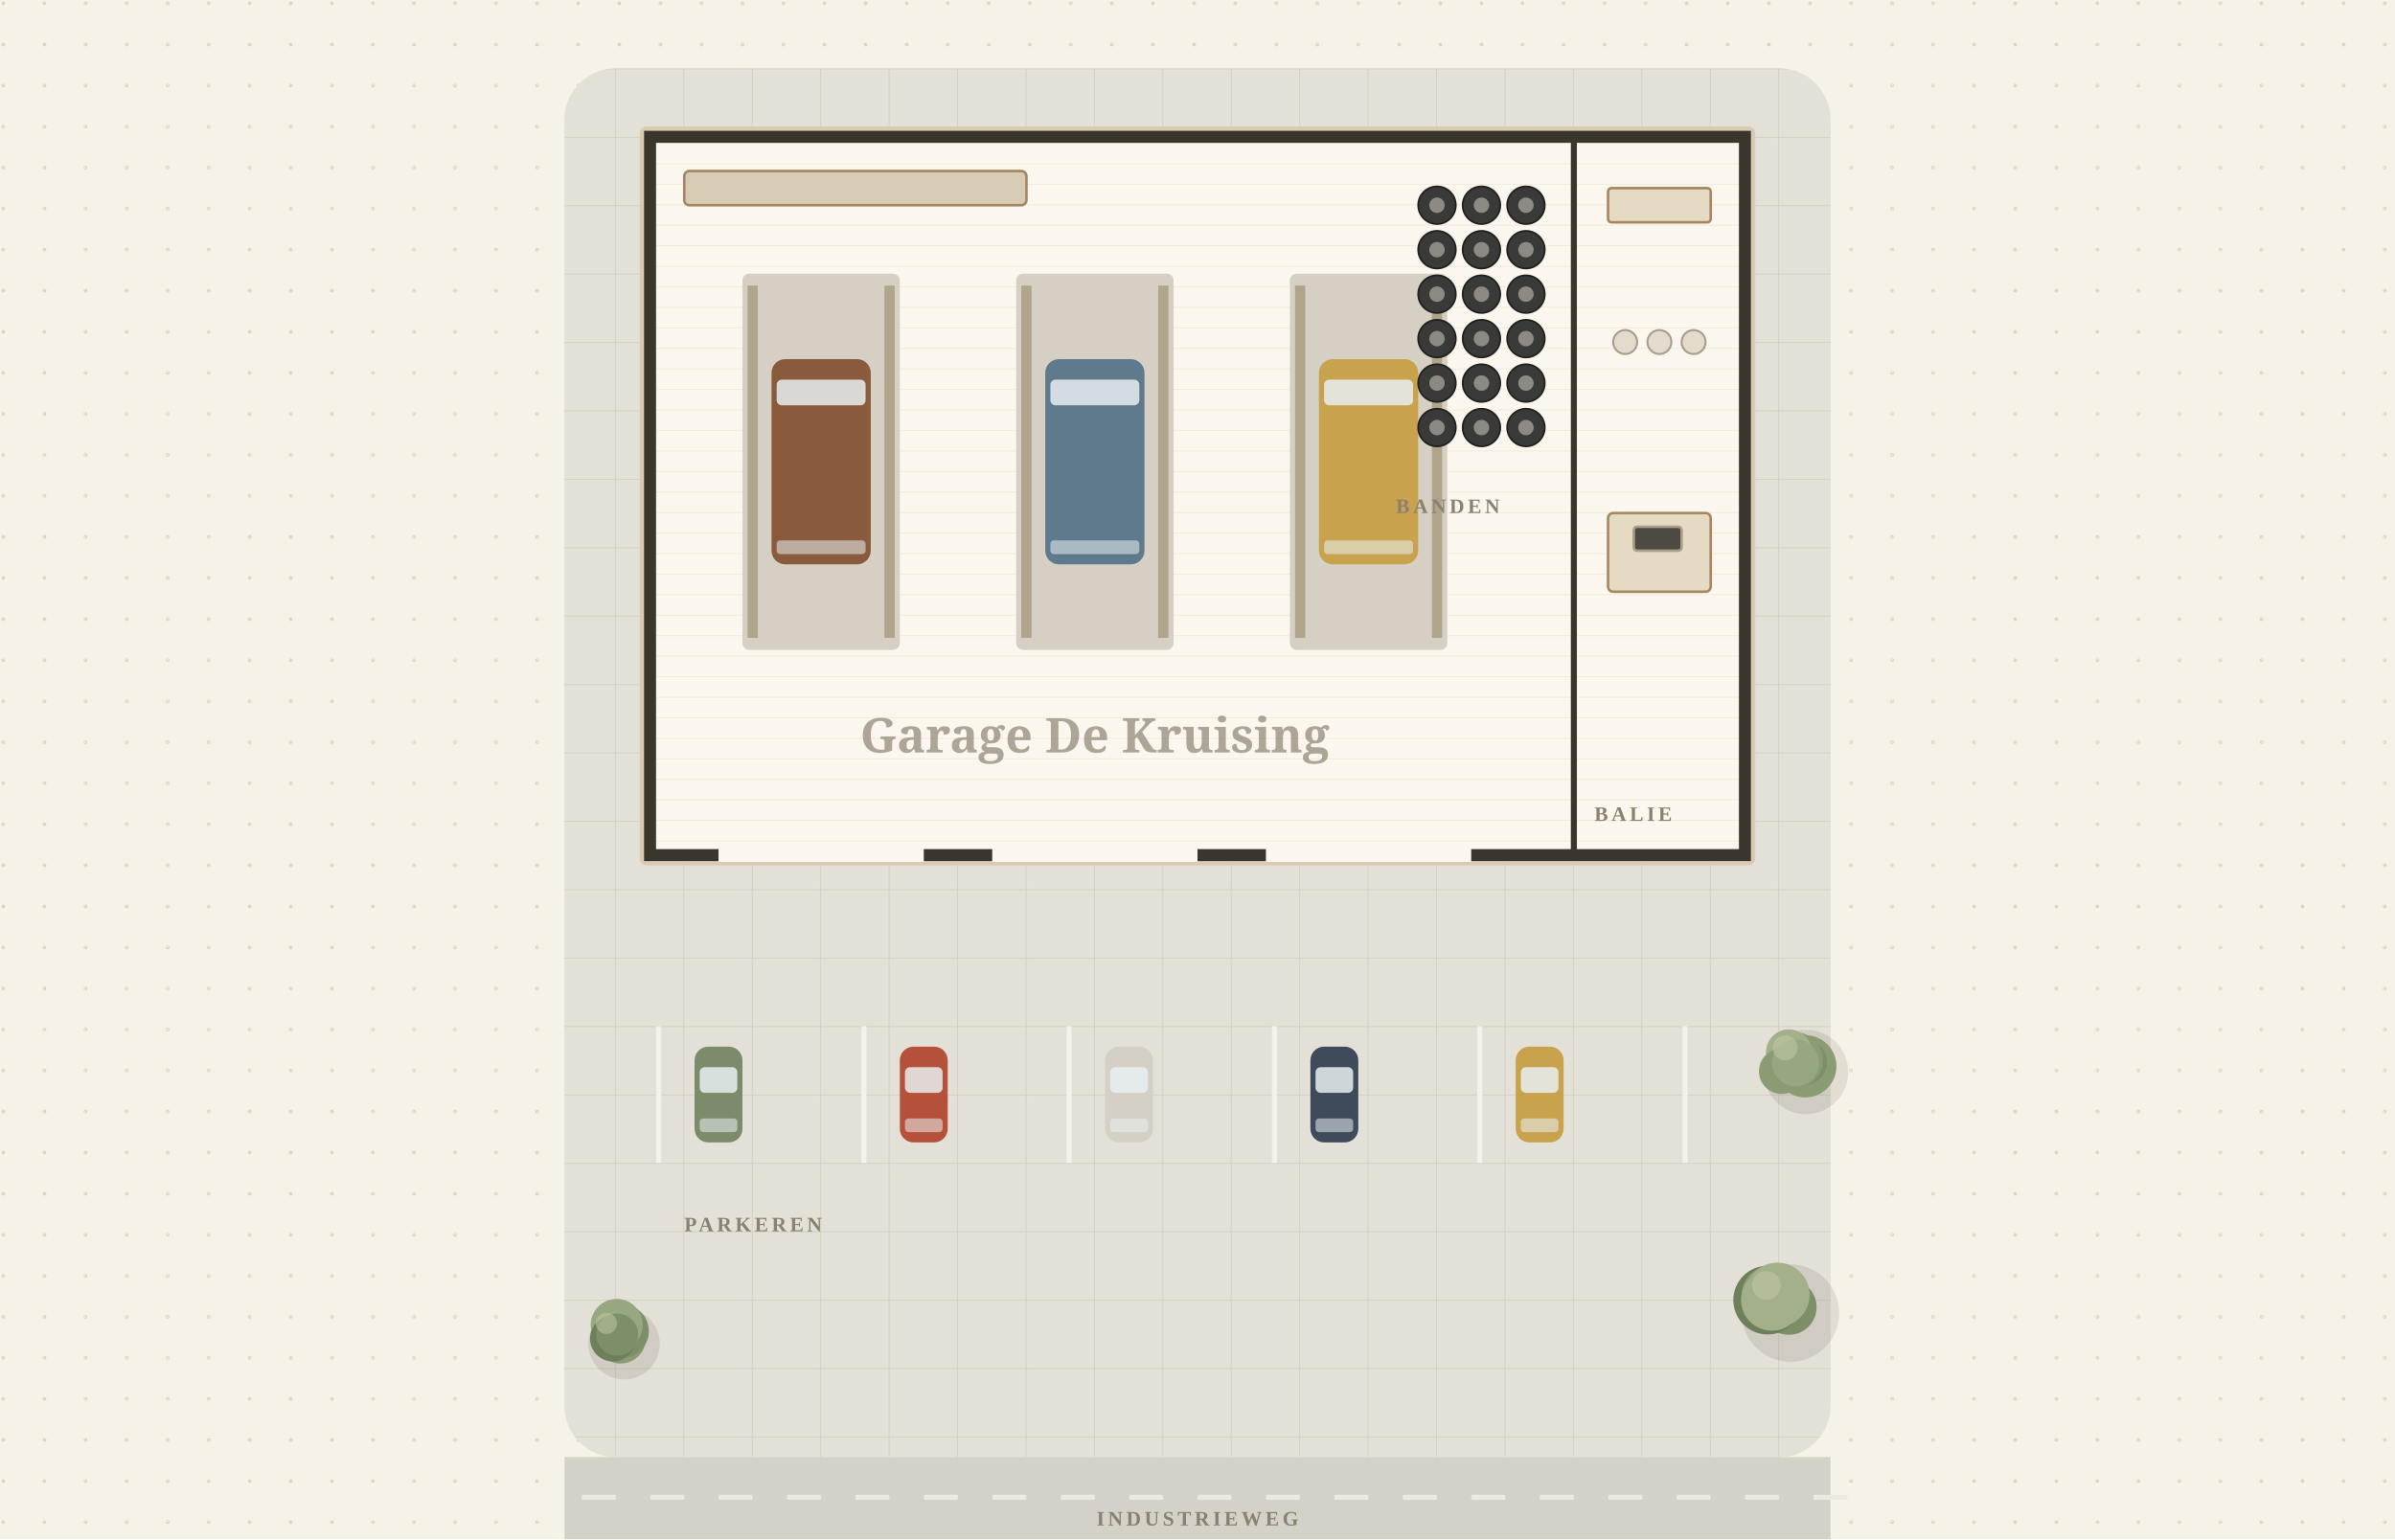
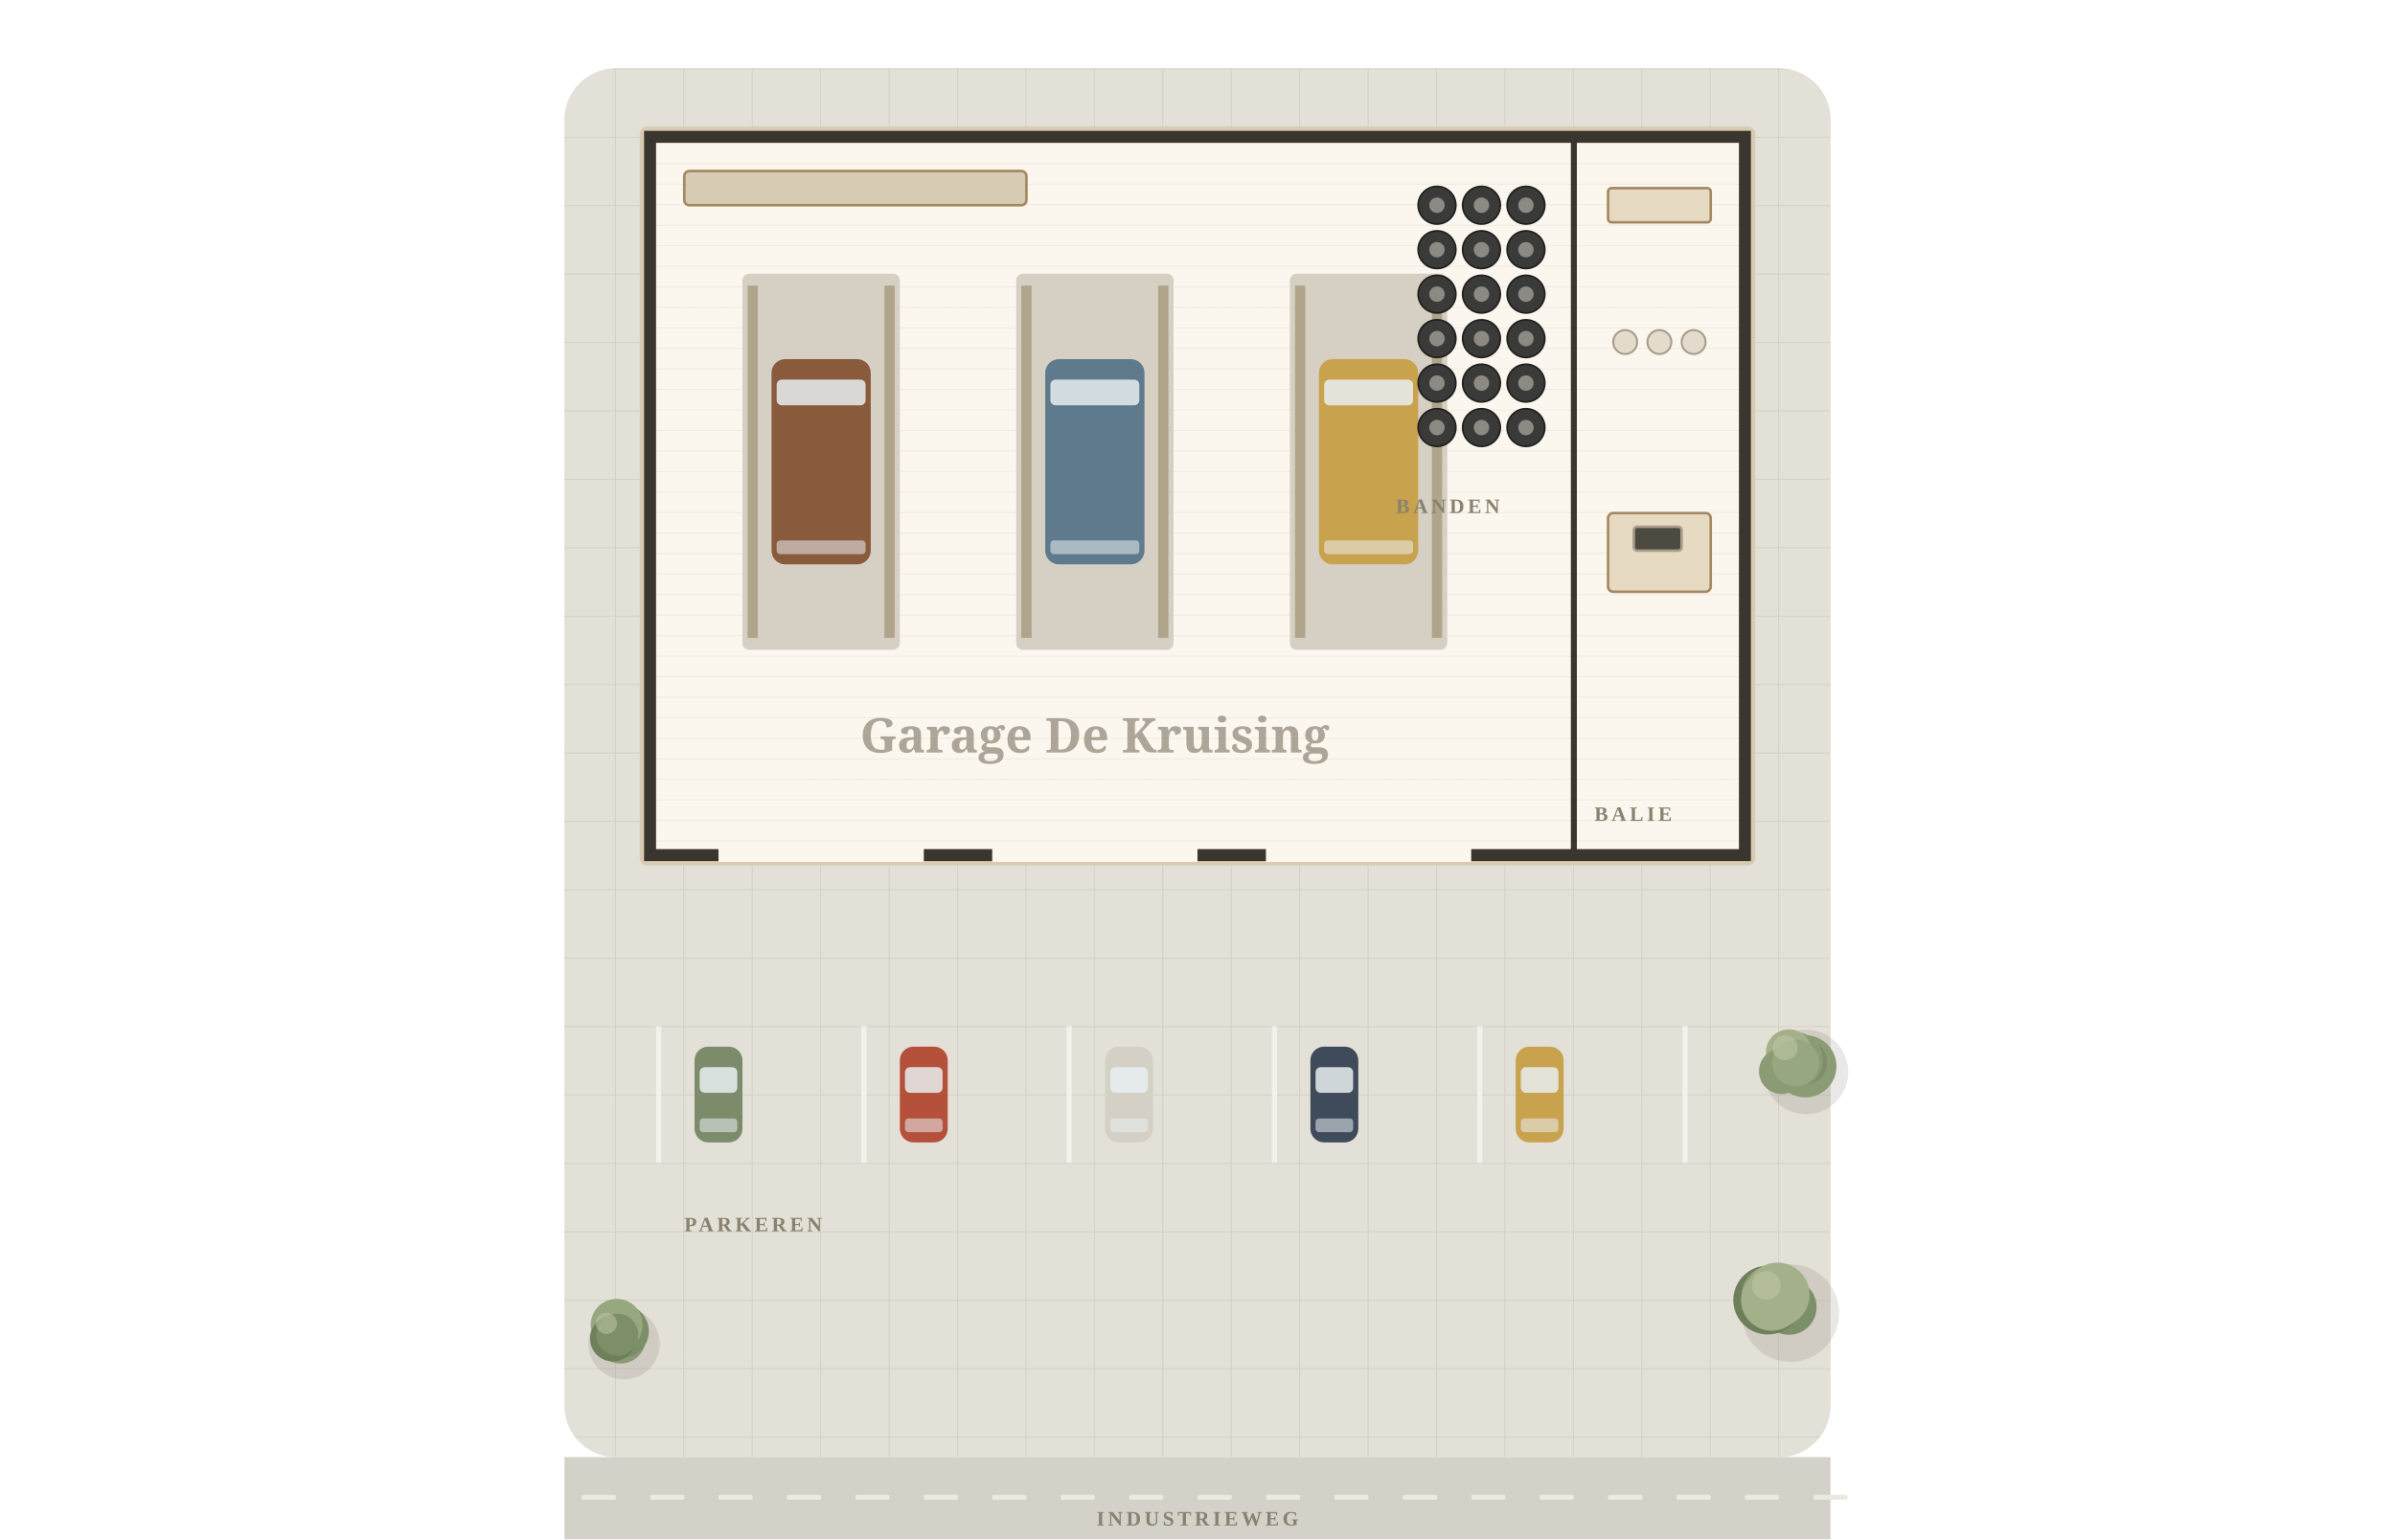
<svg xmlns="http://www.w3.org/2000/svg" viewBox="0 0 1400 900" font-family="Source Sans 3, Arial, sans-serif">
  <defs>
    <pattern id="dots" width="24" height="24" patternUnits="userSpaceOnUse">
      <circle cx="2" cy="2" r="1.1" fill="#ddd3c1" />
    </pattern>
    <pattern id="vloer" width="12" height="12" patternUnits="userSpaceOnUse">
      <rect width="12" height="12" fill="#fbf7ef" />
      <path d="M0 12H12" stroke="#f0e9dc" />
    </pattern>
    <pattern id="hout" width="40" height="10" patternUnits="userSpaceOnUse">
      <rect width="40" height="10" fill="#efe2cc" />
      <path d="M0 10H40M20 0V10" stroke="#e3d3b8" />
    </pattern>
    <pattern id="tegel" width="14" height="14" patternUnits="userSpaceOnUse">
      <rect width="14" height="14" fill="#e8dfd0" />
      <path d="M0 0H14V14" fill="none" stroke="#d8ccb8" />
    </pattern>
    <pattern id="beton" width="40" height="40" patternUnits="userSpaceOnUse">
      <rect width="40" height="40" fill="#e3e0d8" />
      <path d="M0 0H40V40" fill="none" stroke="#d3cfc4" />
    </pattern>
    <pattern id="grind" width="10" height="10" patternUnits="userSpaceOnUse">
      <rect width="10" height="10" fill="#e6dccb" />
      <circle cx="3" cy="3" r="1" fill="#d4c7b0" />
      <circle cx="8" cy="7" r=".9" fill="#d9cdb8" />
    </pattern>
    <pattern id="pannen" width="16" height="12" patternUnits="userSpaceOnUse">
      <rect width="16" height="12" fill="#b9694a" />
      <path d="M0 12a8 6 0 0 1 16 0" fill="#c87a58" />
      <path d="M0 12H16" stroke="#9d5639" stroke-width="1" />
    </pattern>
    <pattern id="gras" width="20" height="20" patternUnits="userSpaceOnUse">
      <rect width="20" height="20" fill="#cdd8ad" />
      <path d="M0 20L20 0" stroke="#c3cfa2" stroke-width="2" />
    </pattern>
    <pattern id="arcering" width="8" height="8" patternUnits="userSpaceOnUse" patternTransform="rotate(45)">
      <rect width="8" height="8" fill="#efe6d6" />
      <path d="M0 0V8" stroke="#d9c7a6" stroke-width="2" />
    </pattern>
    <pattern id="vers" width="10" height="10" patternUnits="userSpaceOnUse" patternTransform="rotate(45)">
      <rect width="10" height="10" fill="#f1ead9" />
      <path d="M0 0V10" stroke="#e2cfa6" stroke-width="3" />
    </pattern>
  </defs>
-   <rect width="1400" height="900" fill="#f7f2e8" />
-   <rect width="1400" height="900" fill="url(#dots)" />
  <rect x="330" y="40" width="740" height="812" rx="30" fill="#e6e3d6" />
  <rect x="330" y="40" width="740" height="812" rx="30" fill="url(#beton)" />
  <rect x="330" y="852" width="740" height="48" rx="0" fill="#d3d1c8" />
  <rect x="340" y="874" width="20" height="3" rx="1" fill="#ece9e0" />
  <rect x="380" y="874" width="20" height="3" rx="1" fill="#ece9e0" />
  <rect x="420" y="874" width="20" height="3" rx="1" fill="#ece9e0" />
  <rect x="460" y="874" width="20" height="3" rx="1" fill="#ece9e0" />
  <rect x="500" y="874" width="20" height="3" rx="1" fill="#ece9e0" />
  <rect x="540" y="874" width="20" height="3" rx="1" fill="#ece9e0" />
  <rect x="580" y="874" width="20" height="3" rx="1" fill="#ece9e0" />
  <rect x="620" y="874" width="20" height="3" rx="1" fill="#ece9e0" />
  <rect x="660" y="874" width="20" height="3" rx="1" fill="#ece9e0" />
  <rect x="700" y="874" width="20" height="3" rx="1" fill="#ece9e0" />
  <rect x="740" y="874" width="20" height="3" rx="1" fill="#ece9e0" />
  <rect x="780" y="874" width="20" height="3" rx="1" fill="#ece9e0" />
  <rect x="820" y="874" width="20" height="3" rx="1" fill="#ece9e0" />
  <rect x="860" y="874" width="20" height="3" rx="1" fill="#ece9e0" />
  <rect x="900" y="874" width="20" height="3" rx="1" fill="#ece9e0" />
  <rect x="940" y="874" width="20" height="3" rx="1" fill="#ece9e0" />
  <rect x="980" y="874" width="20" height="3" rx="1" fill="#ece9e0" />
  <rect x="1020" y="874" width="20" height="3" rx="1" fill="#ece9e0" />
  <rect x="1060" y="874" width="20" height="3" rx="1" fill="#ece9e0" />
  <text x="700" y="892" font-size="12" fill="#8a826f" text-anchor="middle" font-weight="600" letter-spacing="2">INDUSTRIEWEG</text>
  <rect x="374" y="74" width="652" height="432" rx="4" fill="#d9cbb2" />
  <rect x="380" y="80" width="640" height="420" rx="0" fill="url(#vloer)" />
  <rect x="380" y="80" width="640" height="420" fill="none" stroke="#3a352d" stroke-width="7" />
  <rect x="420" y="496" width="120" height="8" rx="0" fill="#fbf7ef" />
  <rect x="580" y="496" width="120" height="8" rx="0" fill="#fbf7ef" />
  <rect x="740" y="496" width="120" height="8" rx="0" fill="#fbf7ef" />
  <rect x="434" y="160" width="92" height="220" rx="4" fill="#d5d0c3" />
  <path d="M440 170L440 370" stroke="#b0a48b" stroke-width="6" stroke-linecap="square" />
  <path d="M520 170L520 370" stroke="#b0a48b" stroke-width="6" stroke-linecap="square" />
  <g transform="translate(480 270) rotate(0)">
    <rect x="-29.0" y="-60.0" width="58" height="120" rx="8" fill="#8a5a3c" />
    <rect x="-26.0" y="-48.0" width="52" height="15" rx="3" fill="#e7eef0" opacity=".85" />
    <rect x="-26.0" y="46.0" width="52" height="8" rx="2" fill="#e7eef0" opacity=".55" />
  </g>
  <rect x="594" y="160" width="92" height="220" rx="4" fill="#d5d0c3" />
  <path d="M600 170L600 370" stroke="#b0a48b" stroke-width="6" stroke-linecap="square" />
  <path d="M680 170L680 370" stroke="#b0a48b" stroke-width="6" stroke-linecap="square" />
  <g transform="translate(640 270) rotate(0)">
    <rect x="-29.0" y="-60.0" width="58" height="120" rx="8" fill="#5f7a8c" />
    <rect x="-26.0" y="-48.0" width="52" height="15" rx="3" fill="#e7eef0" opacity=".85" />
    <rect x="-26.0" y="46.0" width="52" height="8" rx="2" fill="#e7eef0" opacity=".55" />
  </g>
  <rect x="754" y="160" width="92" height="220" rx="4" fill="#d5d0c3" />
  <path d="M760 170L760 370" stroke="#b0a48b" stroke-width="6" stroke-linecap="square" />
  <path d="M840 170L840 370" stroke="#b0a48b" stroke-width="6" stroke-linecap="square" />
  <g transform="translate(800 270) rotate(0)">
    <rect x="-29.0" y="-60.0" width="58" height="120" rx="8" fill="#c9a24d" />
    <rect x="-26.0" y="-48.0" width="52" height="15" rx="3" fill="#e7eef0" opacity=".85" />
    <rect x="-26.0" y="46.0" width="52" height="8" rx="2" fill="#e7eef0" opacity=".55" />
  </g>
  <path d="M920 80L920 500" stroke="#3a352d" stroke-width="3.5" stroke-linecap="square" />
  <rect x="940" y="110" width="60" height="20" rx="2" fill="#e7dac2" stroke="#a48862" stroke-width="1.5" />
  <circle cx="950" cy="200" r="7" fill="#e3dccd" stroke="#a99e8c" stroke-width="1.2" />
  <circle cx="970" cy="200" r="7" fill="#e3dccd" stroke="#a99e8c" stroke-width="1.2" />
  <circle cx="990" cy="200" r="7" fill="#e3dccd" stroke="#a99e8c" stroke-width="1.2" />
  <rect x="940" y="300" width="60" height="46" rx="3" fill="#e7dac2" stroke="#a48862" stroke-width="1.5" />
  <rect x="955" y="308" width="28" height="14" rx="2" fill="#4d4a42" stroke="#a99e8c" stroke-width="1.5" />
  <text x="932" y="480" font-size="12" fill="#8a826f" text-anchor="start" font-weight="600" letter-spacing="2">BALIE</text>
  <rect x="400" y="100" width="200" height="20" rx="3" fill="#d8cbb4" stroke="#a48862" stroke-width="1.5" />
  <circle cx="840" cy="120" r="11" fill="#3a3a38" stroke="#1f1f1e" stroke-width="1" />
  <circle cx="840" cy="120" r="4.5" fill="#8d8a84" stroke="none" stroke-width="0" />
  <circle cx="866" cy="120" r="11" fill="#3a3a38" stroke="#1f1f1e" stroke-width="1" />
  <circle cx="866" cy="120" r="4.5" fill="#8d8a84" stroke="none" stroke-width="0" />
  <circle cx="892" cy="120" r="11" fill="#3a3a38" stroke="#1f1f1e" stroke-width="1" />
  <circle cx="892" cy="120" r="4.5" fill="#8d8a84" stroke="none" stroke-width="0" />
  <circle cx="840" cy="146" r="11" fill="#3a3a38" stroke="#1f1f1e" stroke-width="1" />
  <circle cx="840" cy="146" r="4.5" fill="#8d8a84" stroke="none" stroke-width="0" />
  <circle cx="866" cy="146" r="11" fill="#3a3a38" stroke="#1f1f1e" stroke-width="1" />
  <circle cx="866" cy="146" r="4.5" fill="#8d8a84" stroke="none" stroke-width="0" />
  <circle cx="892" cy="146" r="11" fill="#3a3a38" stroke="#1f1f1e" stroke-width="1" />
  <circle cx="892" cy="146" r="4.5" fill="#8d8a84" stroke="none" stroke-width="0" />
  <circle cx="840" cy="172" r="11" fill="#3a3a38" stroke="#1f1f1e" stroke-width="1" />
  <circle cx="840" cy="172" r="4.5" fill="#8d8a84" stroke="none" stroke-width="0" />
  <circle cx="866" cy="172" r="11" fill="#3a3a38" stroke="#1f1f1e" stroke-width="1" />
  <circle cx="866" cy="172" r="4.5" fill="#8d8a84" stroke="none" stroke-width="0" />
  <circle cx="892" cy="172" r="11" fill="#3a3a38" stroke="#1f1f1e" stroke-width="1" />
  <circle cx="892" cy="172" r="4.5" fill="#8d8a84" stroke="none" stroke-width="0" />
  <circle cx="840" cy="198" r="11" fill="#3a3a38" stroke="#1f1f1e" stroke-width="1" />
  <circle cx="840" cy="198" r="4.5" fill="#8d8a84" stroke="none" stroke-width="0" />
  <circle cx="866" cy="198" r="11" fill="#3a3a38" stroke="#1f1f1e" stroke-width="1" />
  <circle cx="866" cy="198" r="4.5" fill="#8d8a84" stroke="none" stroke-width="0" />
  <circle cx="892" cy="198" r="11" fill="#3a3a38" stroke="#1f1f1e" stroke-width="1" />
  <circle cx="892" cy="198" r="4.5" fill="#8d8a84" stroke="none" stroke-width="0" />
  <circle cx="840" cy="224" r="11" fill="#3a3a38" stroke="#1f1f1e" stroke-width="1" />
  <circle cx="840" cy="224" r="4.5" fill="#8d8a84" stroke="none" stroke-width="0" />
  <circle cx="866" cy="224" r="11" fill="#3a3a38" stroke="#1f1f1e" stroke-width="1" />
  <circle cx="866" cy="224" r="4.5" fill="#8d8a84" stroke="none" stroke-width="0" />
  <circle cx="892" cy="224" r="11" fill="#3a3a38" stroke="#1f1f1e" stroke-width="1" />
  <circle cx="892" cy="224" r="4.5" fill="#8d8a84" stroke="none" stroke-width="0" />
  <circle cx="840" cy="250" r="11" fill="#3a3a38" stroke="#1f1f1e" stroke-width="1" />
  <circle cx="840" cy="250" r="4.5" fill="#8d8a84" stroke="none" stroke-width="0" />
  <circle cx="866" cy="250" r="11" fill="#3a3a38" stroke="#1f1f1e" stroke-width="1" />
  <circle cx="866" cy="250" r="4.5" fill="#8d8a84" stroke="none" stroke-width="0" />
  <circle cx="892" cy="250" r="11" fill="#3a3a38" stroke="#1f1f1e" stroke-width="1" />
  <circle cx="892" cy="250" r="4.5" fill="#8d8a84" stroke="none" stroke-width="0" />
  <text x="816" y="300" font-size="12" fill="#8a826f" text-anchor="start" font-weight="600" letter-spacing="2">BANDEN</text>
  <text x="640" y="440" text-anchor="middle" font-family="Cormorant Garamond, Georgia, serif" font-size="28" font-weight="600" fill="#6d6250" opacity=".55">Garage De Kruising</text>
  <g transform="translate(420 640) rotate(0)">
    <rect x="-14.0" y="-28.0" width="28" height="56" rx="8" fill="#7c8b6a" />
    <rect x="-11.0" y="-16.0" width="22" height="15" rx="3" fill="#e7eef0" opacity=".85" />
    <rect x="-11.0" y="14.0" width="22" height="8" rx="2" fill="#e7eef0" opacity=".55" />
  </g>
  <g transform="translate(540 640) rotate(0)">
    <rect x="-14.0" y="-28.0" width="28" height="56" rx="8" fill="#b5513a" />
    <rect x="-11.0" y="-16.0" width="22" height="15" rx="3" fill="#e7eef0" opacity=".85" />
    <rect x="-11.0" y="14.0" width="22" height="8" rx="2" fill="#e7eef0" opacity=".55" />
  </g>
  <g transform="translate(660 640) rotate(0)">
    <rect x="-14.0" y="-28.0" width="28" height="56" rx="8" fill="#d4d0c6" />
    <rect x="-11.0" y="-16.0" width="22" height="15" rx="3" fill="#e7eef0" opacity=".85" />
    <rect x="-11.0" y="14.0" width="22" height="8" rx="2" fill="#e7eef0" opacity=".55" />
  </g>
  <g transform="translate(780 640) rotate(0)">
    <rect x="-14.0" y="-28.0" width="28" height="56" rx="8" fill="#3f4a5a" />
    <rect x="-11.0" y="-16.0" width="22" height="15" rx="3" fill="#e7eef0" opacity=".85" />
    <rect x="-11.0" y="14.0" width="22" height="8" rx="2" fill="#e7eef0" opacity=".55" />
  </g>
  <g transform="translate(900 640) rotate(0)">
    <rect x="-14.0" y="-28.0" width="28" height="56" rx="8" fill="#c9a24d" />
    <rect x="-11.0" y="-16.0" width="22" height="15" rx="3" fill="#e7eef0" opacity=".85" />
    <rect x="-11.0" y="14.0" width="22" height="8" rx="2" fill="#e7eef0" opacity=".55" />
  </g>
  <g stroke="#f4f1ea" stroke-width="3">
    <path d="M385 600V680" />
    <path d="M505 600V680" />
    <path d="M625 600V680" />
    <path d="M745 600V680" />
    <path d="M865 600V680" />
    <path d="M985 600V680" />
  </g>
  <text x="400" y="720" font-size="12" fill="#8a826f" text-anchor="start" font-weight="600" letter-spacing="2">PARKEREN</text>
  <circle cx="1055.7" cy="626.8" r="24.7" fill="#33301f" opacity=".11" />
  <circle cx="1054.1" cy="618.6" r="13.3" fill="#a3b08a" />
  <circle cx="1055.3" cy="623.5" r="18.2" fill="#8b9c74" />
  <circle cx="1054.6" cy="621.1" r="13.4" fill="#7d8f68" />
  <circle cx="1049.4" cy="619.8" r="16.2" fill="#8b9c74" />
  <circle cx="1045.7" cy="615.3" r="13.4" fill="#a3b08a" />
  <circle cx="1041.5" cy="626.4" r="13.3" fill="#8b9c74" />
  <circle cx="1049.6" cy="621.5" r="13.7" fill="#97a780" />
  <circle cx="1043.5" cy="612.7" r="7.3" fill="#c3cca8" opacity=".5" />
  <circle cx="1046.6" cy="767.8" r="28.5" fill="#33301f" opacity=".11" />
  <circle cx="1045.7" cy="764.3" r="16.2" fill="#7d8f68" />
  <circle cx="1039.2" cy="759.8" r="15.4" fill="#8b9c74" />
  <circle cx="1033.3" cy="760.2" r="20.1" fill="#6d7f5b" />
  <circle cx="1035.1" cy="757.1" r="17.0" fill="#8b9c74" />
  <circle cx="1039.0" cy="757.1" r="18.8" fill="#a3b08a" />
  <circle cx="1035.7" cy="760.1" r="18.0" fill="#a3b08a" />
  <circle cx="1032.5" cy="751.6" r="8.4" fill="#c3cca8" opacity=".5" />
  <circle cx="364.8" cy="785.7" r="20.9" fill="#33301f" opacity=".11" />
  <circle cx="362.8" cy="782.6" r="14.7" fill="#8b9c74" />
  <circle cx="363.6" cy="778.4" r="15.7" fill="#7d8f68" />
  <circle cx="360.5" cy="774.7" r="15.2" fill="#97a780" />
  <circle cx="358.3" cy="782.7" r="13.4" fill="#6d7f5b" />
  <circle cx="360.8" cy="780.4" r="12.3" fill="#7d8f68" />
  <circle cx="354.5" cy="773.8" r="6.2" fill="#c3cca8" opacity=".5" />
</svg>
